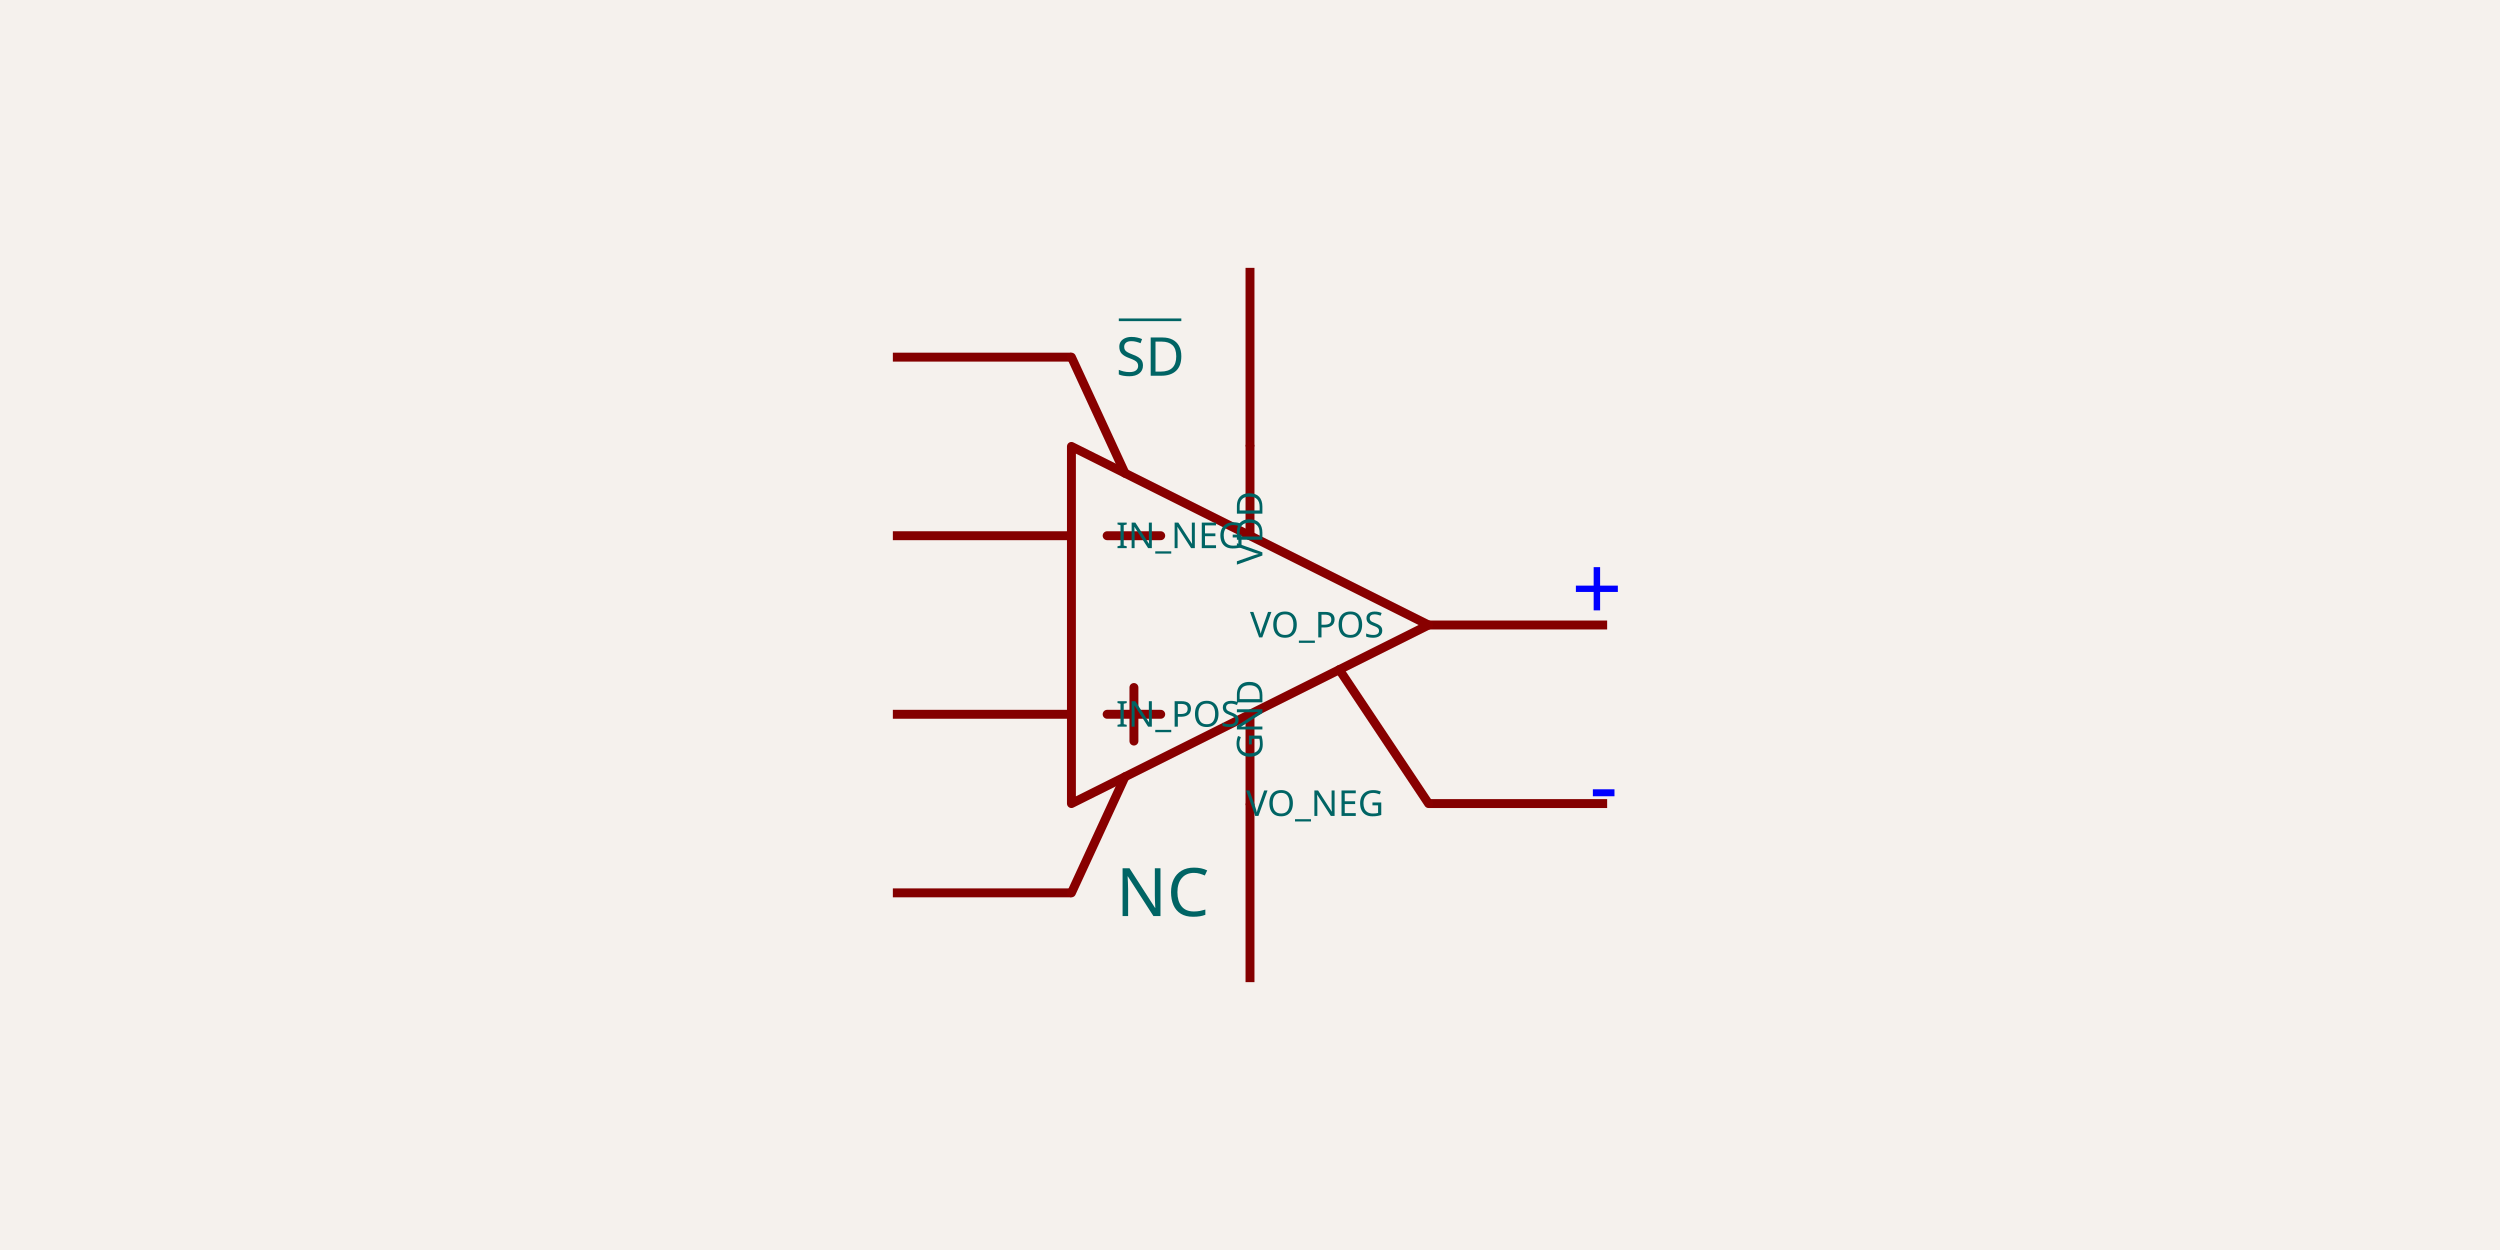
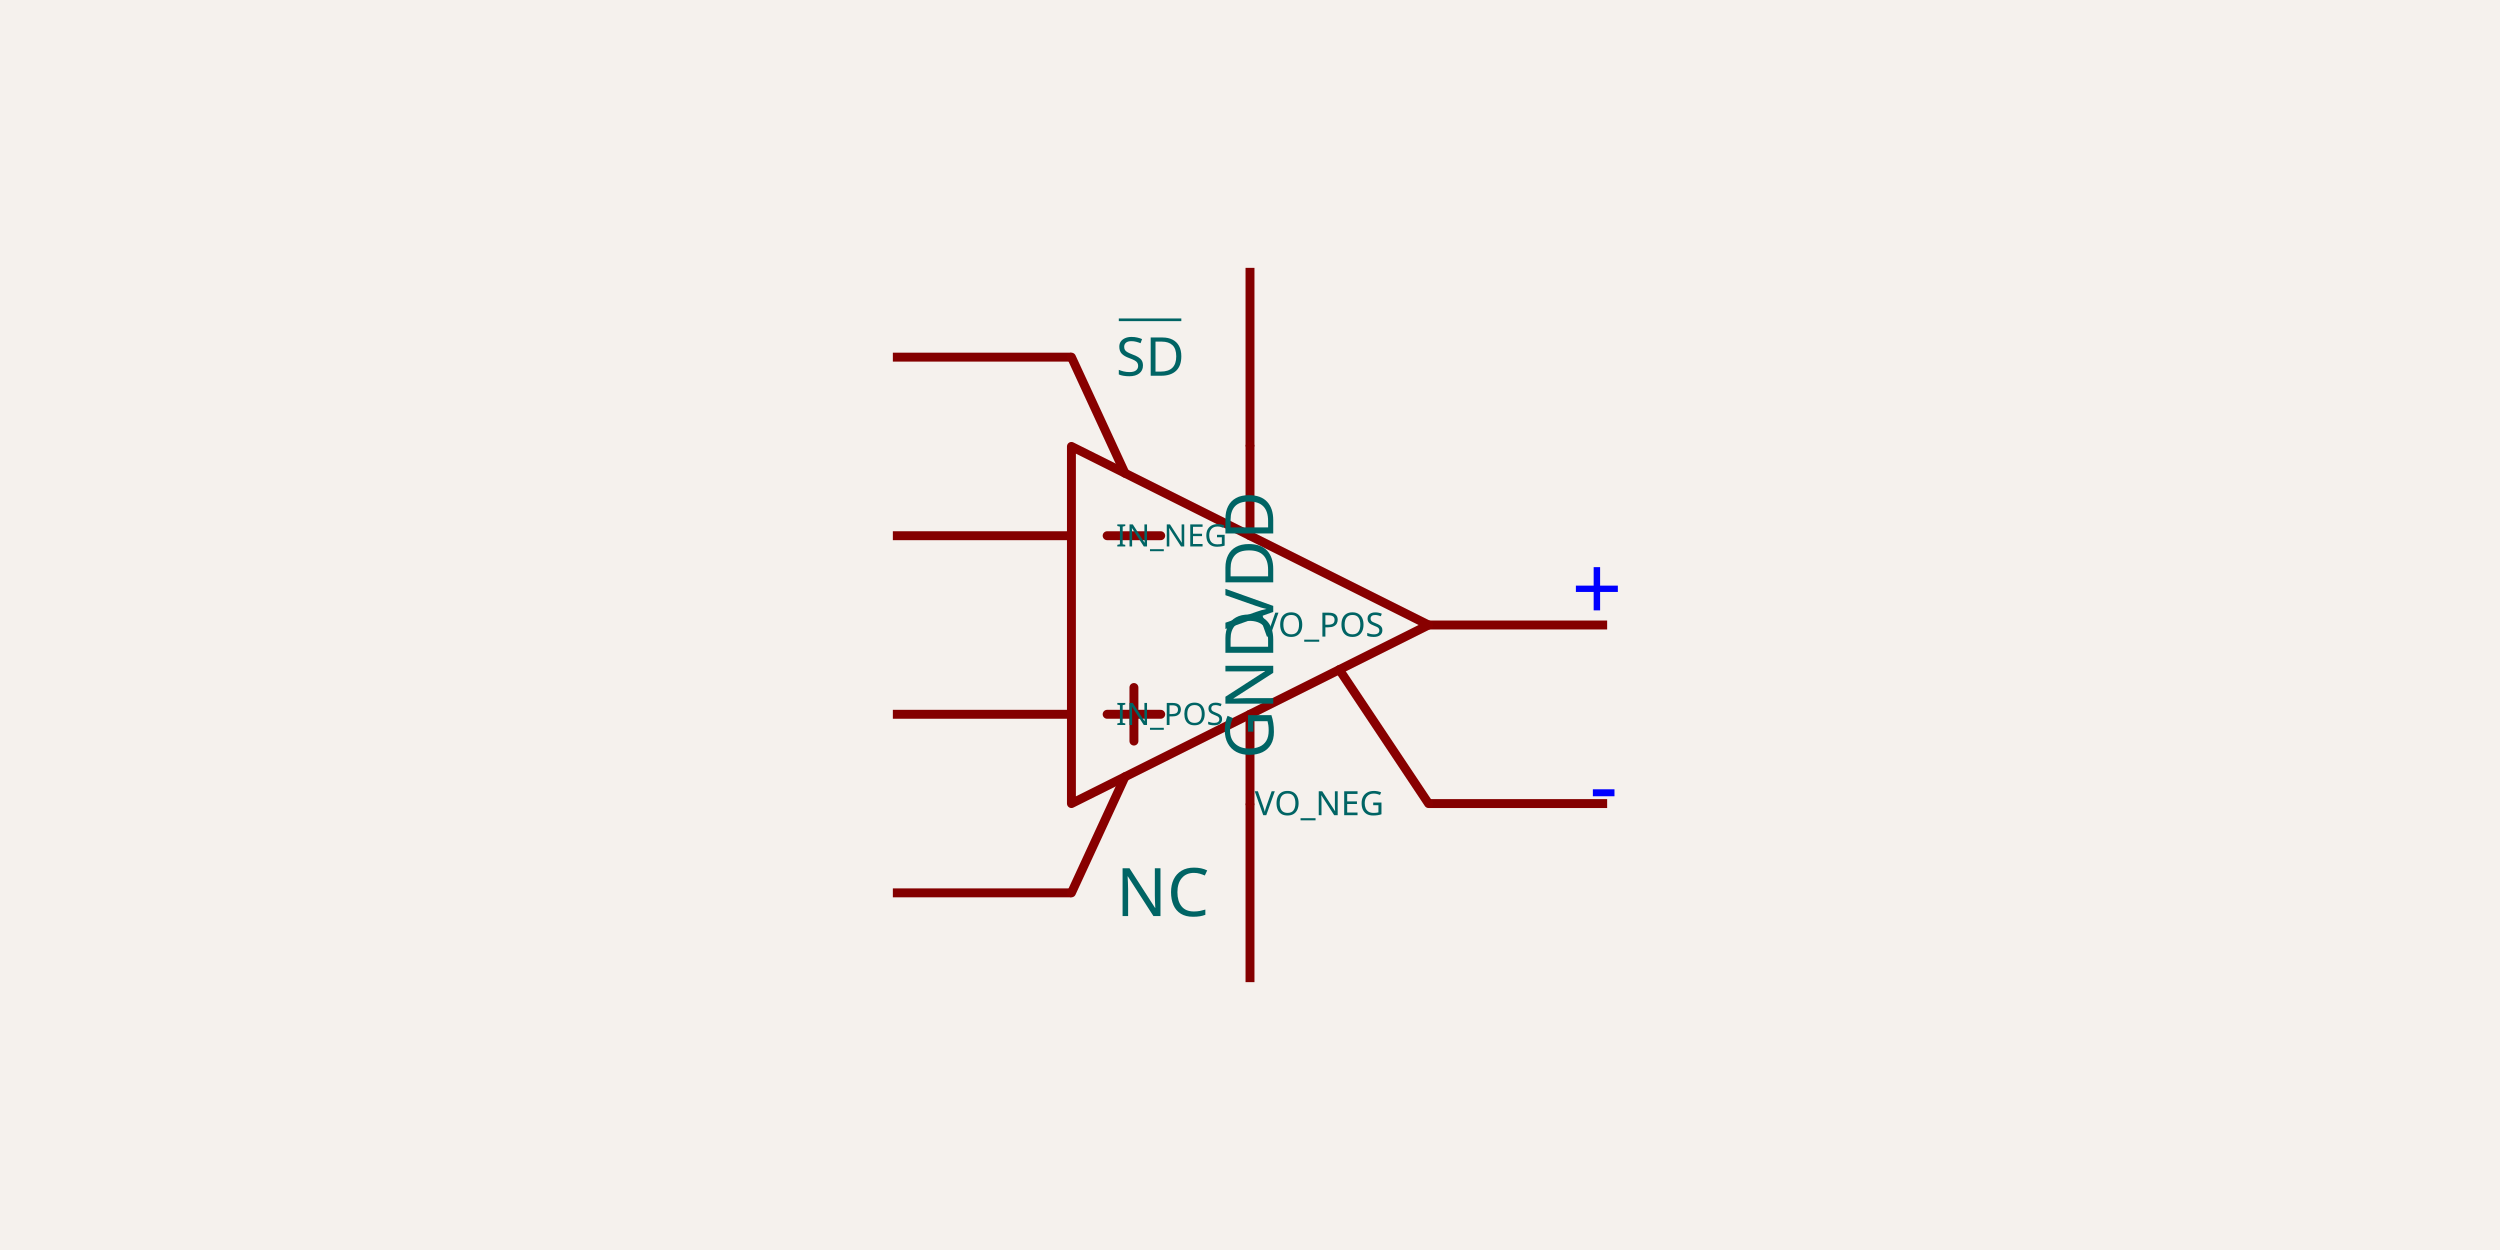
<svg xmlns="http://www.w3.org/2000/svg" class="tscircuit-schematic" width="1200" height="600" style="background-color: rgb(245, 241, 237)" data-real-to-screen-transform="matrix(214.2857142857,0,0,-214.2857142857,600,278.5714285714)" data-software-used-string="@tscircuit/core@0.0.1766">
  <style>
              .boundary { fill: rgb(245, 241, 237); }
              .schematic-boundary { fill: none; stroke: #fff; }
              .component { fill: none; stroke: rgb(132, 0, 0); }
              .chip { fill: rgb(255, 255, 194); stroke: rgb(132, 0, 0); }
              .component-pin { fill: none; stroke: rgb(132, 0, 0); }
              .text { font-family: sans-serif; fill: rgb(0, 150, 0); }
              .pin-number { fill: rgb(169, 0, 0); }
              .port-label { fill: rgb(0, 100, 100); }
              .component-name { fill: rgb(0, 100, 100); }

            </style>
  <rect class="boundary" x="0" y="0" width="1200" height="600" />
  <g class="sch-component" data-circuit-json-type="schematic_component" data-schematic-component-id="schematic_component_0">
    <line class="sch-line" x1="428.571" y1="171.429" x2="514.286" y2="171.429" stroke="rgba(132, 0, 0)" stroke-width="4.286" data-schematic-line-id="schematic_line_0" data-schematic-component-id="schematic_component_0" />
    <line class="sch-line" x1="428.571" y1="257.143" x2="514.286" y2="257.143" stroke="rgba(132, 0, 0)" stroke-width="4.286" data-schematic-line-id="schematic_line_1" data-schematic-component-id="schematic_component_0" />
    <line class="sch-line" x1="428.571" y1="342.857" x2="514.286" y2="342.857" stroke="rgba(132, 0, 0)" stroke-width="4.286" data-schematic-line-id="schematic_line_2" data-schematic-component-id="schematic_component_0" />
    <line class="sch-line" x1="600" y1="471.429" x2="600" y2="385.714" stroke="rgba(132, 0, 0)" stroke-width="4.286" data-schematic-line-id="schematic_line_3" data-schematic-component-id="schematic_component_0" />
    <line class="sch-line" x1="771.429" y1="300" x2="685.714" y2="300" stroke="rgba(132, 0, 0)" stroke-width="4.286" data-schematic-line-id="schematic_line_4" data-schematic-component-id="schematic_component_0" />
    <line class="sch-line" x1="600" y1="128.571" x2="600" y2="214.286" stroke="rgba(132, 0, 0)" stroke-width="4.286" data-schematic-line-id="schematic_line_5" data-schematic-component-id="schematic_component_0" />
    <line class="sch-line" x1="771.429" y1="385.714" x2="685.714" y2="385.714" stroke="rgba(132, 0, 0)" stroke-width="4.286" data-schematic-line-id="schematic_line_6" data-schematic-component-id="schematic_component_0" />
    <line class="sch-line" x1="428.571" y1="428.571" x2="514.286" y2="428.571" stroke="rgba(132, 0, 0)" stroke-width="4.286" data-schematic-line-id="schematic_line_7" data-schematic-component-id="schematic_component_0" />
    <path class="sch-path" d="M 514.286 385.714 L 685.714 300 L 514.286 214.286 L 514.286 385.714" stroke="#880000" stroke-width="4.286" fill="none" stroke-linecap="round" stroke-linejoin="round" data-schematic-component-id="schematic_component_0" />
    <path class="sch-path" d="M 531.429 257.143 L 557.143 257.143" stroke="#880000" stroke-width="4.286" fill="none" stroke-linecap="round" stroke-linejoin="round" data-schematic-component-id="schematic_component_0" />
    <path class="sch-path" d="M 531.429 342.857 L 557.143 342.857" stroke="#880000" stroke-width="4.286" fill="none" stroke-linecap="round" stroke-linejoin="round" data-schematic-component-id="schematic_component_0" />
    <path class="sch-path" d="M 544.286 330 L 544.286 355.714" stroke="#880000" stroke-width="4.286" fill="none" stroke-linecap="round" stroke-linejoin="round" data-schematic-component-id="schematic_component_0" />
    <path class="sch-path" d="M 600 214.286 L 600 257.143" stroke="#880000" stroke-width="4.286" fill="none" stroke-linecap="round" stroke-linejoin="round" data-schematic-component-id="schematic_component_0" />
    <path class="sch-path" d="M 600 342.857 L 600 385.714" stroke="#880000" stroke-width="4.286" fill="none" stroke-linecap="round" stroke-linejoin="round" data-schematic-component-id="schematic_component_0" />
    <path class="sch-path" d="M 642.857 321.429 L 685.714 385.714" stroke="#880000" stroke-width="4.286" fill="none" stroke-linecap="round" stroke-linejoin="round" data-schematic-component-id="schematic_component_0" />
    <path class="sch-path" d="M 540 227.143 L 514.286 171.429" stroke="#880000" stroke-width="4.286" fill="none" stroke-linecap="round" stroke-linejoin="round" data-schematic-component-id="schematic_component_0" />
    <path class="sch-path" d="M 540 372.857 L 514.286 428.571" stroke="#880000" stroke-width="4.286" fill="none" stroke-linecap="round" stroke-linejoin="round" data-schematic-component-id="schematic_component_0" />
    <text class="port-label sch-pin-label" x="535.714" y="171.429" style="font-family: sans-serif; text-decoration: overline;" fill="rgb(0, 100, 100)" text-anchor="start" dominant-baseline="middle" font-size="25.714px" transform="">SD</text>
-     <text class="port-label sch-pin-label" x="535.714" y="257.143" style="font-family: sans-serif;" fill="rgb(0, 100, 100)" text-anchor="start" dominant-baseline="middle" font-size="17.143px" transform="">IN_NEG</text>
-     <text class="port-label sch-pin-label" x="535.714" y="342.857" style="font-family: sans-serif;" fill="rgb(0, 100, 100)" text-anchor="start" dominant-baseline="middle" font-size="17.143px" transform="">IN_POS</text>
-     <text class="port-label sch-pin-label" x="600" y="364.286" style="font-family: sans-serif;" fill="rgb(0, 100, 100)" text-anchor="start" dominant-baseline="middle" font-size="17.143px" transform="rotate(-90 600 364.2857)">GND</text>
-     <text class="port-label sch-pin-label" x="664.286" y="300" style="font-family: sans-serif;" fill="rgb(0, 100, 100)" text-anchor="end" dominant-baseline="middle" font-size="17.143px" transform="">VO_POS</text>
-     <text class="port-label sch-pin-label" x="600" y="235.714" style="font-family: sans-serif;" fill="rgb(0, 100, 100)" text-anchor="end" dominant-baseline="middle" font-size="17.143px" transform="rotate(-90 600 235.7143)">VDD</text>
-     <text class="port-label sch-pin-label" x="664.286" y="385.714" style="font-family: sans-serif;" fill="rgb(0, 100, 100)" text-anchor="end" dominant-baseline="middle" font-size="17.143px" transform="">VO_NEG</text>
+     <text class="port-label sch-pin-label" x="535.714" y="257.143" style="font-family: sans-serif;" fill="rgb(0, 100, 100)" text-anchor="start" dominant-baseline="middle" font-size="14.835px" transform="">IN_NEG</text>
+     <text class="port-label sch-pin-label" x="535.714" y="342.857" style="font-family: sans-serif;" fill="rgb(0, 100, 100)" text-anchor="start" dominant-baseline="middle" font-size="14.835px" transform="">IN_POS</text>
+     <text class="port-label sch-pin-label" x="600" y="364.286" style="font-family: sans-serif;" fill="rgb(0, 100, 100)" text-anchor="start" dominant-baseline="middle" font-size="32.143px" transform="rotate(-90 600 364.2857)">GND</text>
+     <text class="port-label sch-pin-label" x="664.286" y="300" style="font-family: sans-serif;" fill="rgb(0, 100, 100)" text-anchor="end" dominant-baseline="middle" font-size="16.071px" transform="">VO_POS</text>
+     <text class="port-label sch-pin-label" x="600" y="235.714" style="font-family: sans-serif;" fill="rgb(0, 100, 100)" text-anchor="end" dominant-baseline="middle" font-size="32.143px" transform="rotate(-90 600 235.7143)">VDD</text>
+     <text class="port-label sch-pin-label" x="664.286" y="385.714" style="font-family: sans-serif;" fill="rgb(0, 100, 100)" text-anchor="end" dominant-baseline="middle" font-size="16.071px" transform="">VO_NEG</text>
    <text class="port-label sch-pin-label" x="535.714" y="428.571" style="font-family: sans-serif;" fill="rgb(0, 100, 100)" text-anchor="start" dominant-baseline="middle" font-size="32.143px" transform="">NC</text>
  </g>
  <g class="schematic-port-hover sch-port-hover" data-schematic-port-id="source_port_0">
    <circle cx="428.571" cy="171.429" r="8.571" fill="red" opacity="0" />
  </g>
  <g class="schematic-port-hover sch-port-hover" data-schematic-port-id="source_port_1">
    <circle cx="428.571" cy="257.143" r="8.571" fill="red" opacity="0" />
  </g>
  <g class="schematic-port-hover sch-port-hover" data-schematic-port-id="source_port_2">
    <circle cx="428.571" cy="342.857" r="8.571" fill="red" opacity="0" />
  </g>
  <g class="schematic-port-hover sch-port-hover" data-schematic-port-id="source_port_3">
    <circle cx="600" cy="471.429" r="8.571" fill="red" opacity="0" />
  </g>
  <g class="schematic-port-hover sch-port-hover" data-schematic-port-id="source_port_4">
    <circle cx="771.429" cy="300" r="8.571" fill="red" opacity="0" />
  </g>
  <g class="schematic-port-hover sch-port-hover" data-schematic-port-id="source_port_5">
    <circle cx="600" cy="128.571" r="8.571" fill="red" opacity="0" />
  </g>
  <g class="schematic-port-hover sch-port-hover" data-schematic-port-id="source_port_6">
    <circle cx="771.429" cy="385.714" r="8.571" fill="red" opacity="0" />
  </g>
  <g class="schematic-port-hover sch-port-hover" data-schematic-port-id="source_port_7">
    <circle cx="428.571" cy="428.571" r="8.571" fill="red" opacity="0" />
  </g>
  <text class="sch-text" x="754.286" y="282.857" fill="#0000FF" text-anchor="start" dominant-baseline="middle" font-family="sans-serif" font-size="42.857px" transform="rotate(0, 754.2857, 282.8571)">+</text>
  <text class="sch-text" x="762.857" y="377.143" fill="#0000FF" text-anchor="start" dominant-baseline="middle" font-family="sans-serif" font-size="42.857px" transform="rotate(0, 762.8571, 377.1429)">-</text>
</svg>
